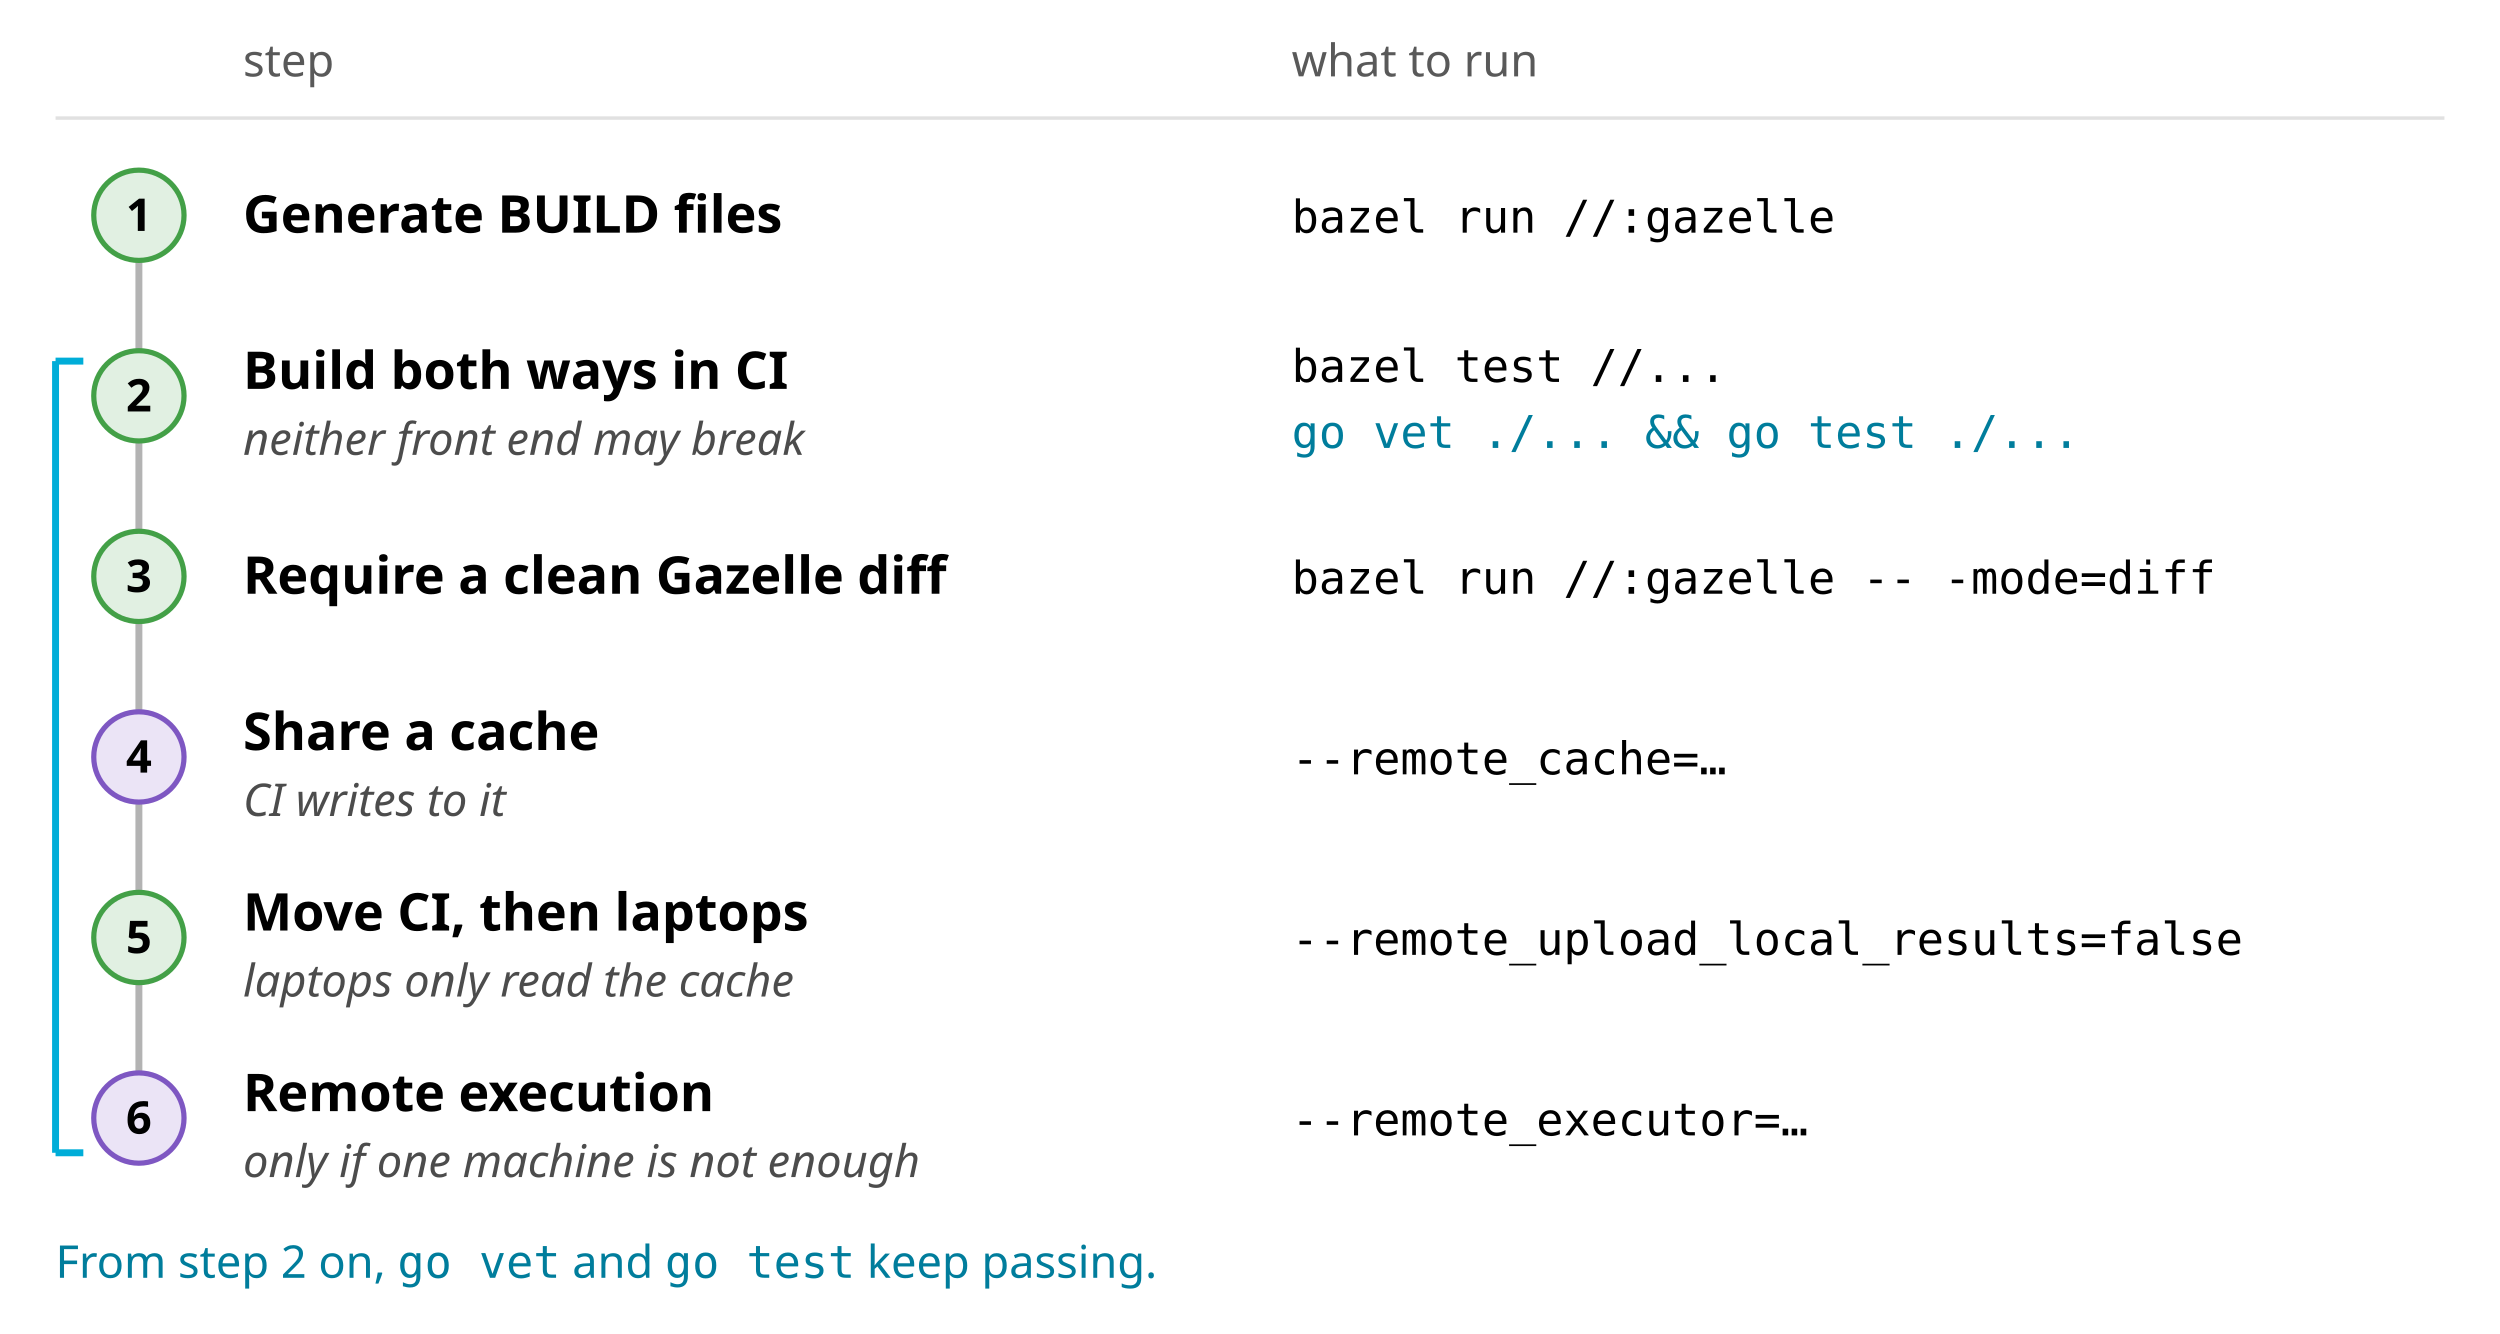
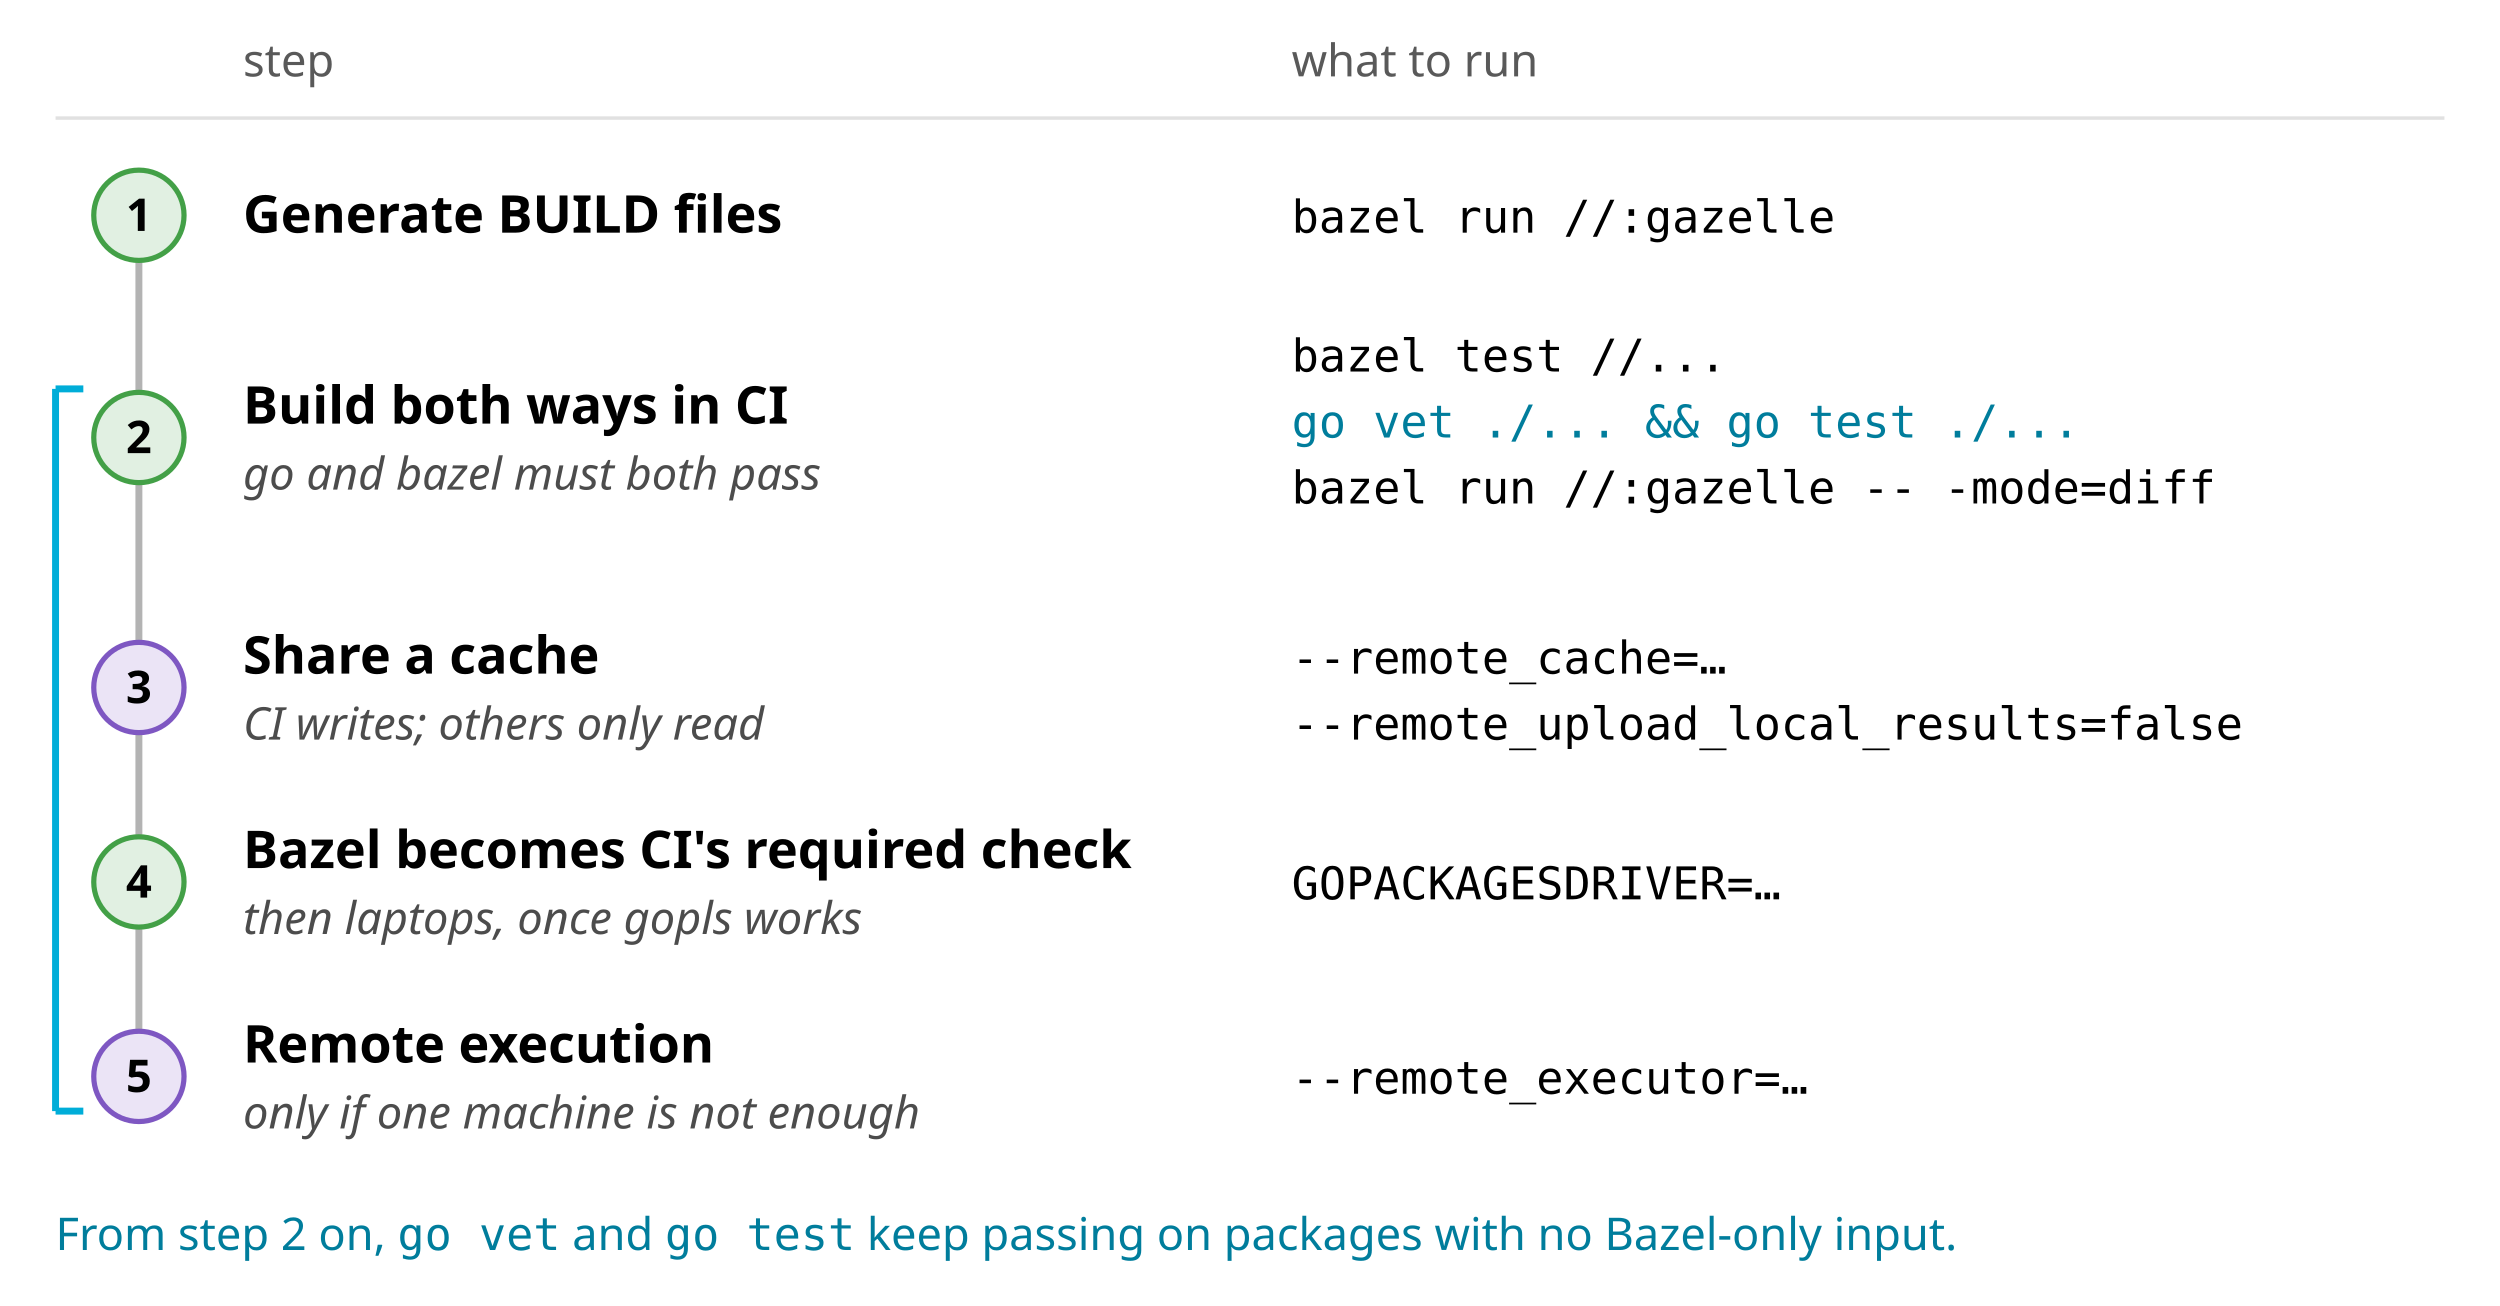
- <svg xmlns="http://www.w3.org/2000/svg" viewBox="0 0 720 384" role="img" aria-labelledby="f102-title" class="f102">
+ <svg xmlns="http://www.w3.org/2000/svg" viewBox="0 0 720 376" role="img" aria-labelledby="f102-title" class="f102">
  <style>
    .f102 text { font-family: ui-sans-serif, system-ui, sans-serif; font-size: 14px; fill: currentColor; }
    .f102 .f102-head { font-size: 13px; fill-opacity: .65; }
    .f102 .f102-label { font-size: 15px; font-weight: 600; }
    .f102 .f102-sub { font-size: 13px; fill-opacity: .7; font-style: italic; }
    .f102 .f102-mono { font-family: ui-monospace, SFMono-Regular, Menlo, monospace; font-size: 13px; }
    .f102 .f102-gotext { fill: #007D9C; }
    .f102 .f102-num { font-size: 13px; font-weight: 700; }
    .f102 .f102-rail { stroke: currentColor; stroke-opacity: .3; stroke-width: 2; }
    .f102 .f102-bz { fill: #43A047; fill-opacity: .16; stroke: #43A047; stroke-width: 1.5; }
    .f102 .f102-rm { fill: #7e57c2; fill-opacity: .16; stroke: #7e57c2; stroke-width: 1.5; }
    .f102 .f102-go { fill: none; stroke: #00ADD8; stroke-width: 2; }
    .f102 .f102-rule { stroke: currentColor; stroke-opacity: .12; stroke-width: 1; }

-     /* The static state is the end state. One 9 s loop: steps 1 to 6 light up, then a pause. */
-     .f102 .f102-r1 { animation: f102-k1 9s linear infinite; }
-     .f102 .f102-r2 { animation: f102-k2 9s linear infinite; }
-     .f102 .f102-r3 { animation: f102-k3 9s linear infinite; }
-     .f102 .f102-r4 { animation: f102-k4 9s linear infinite; }
-     .f102 .f102-r5 { animation: f102-k5 9s linear infinite; }
-     .f102 .f102-r6 { animation: f102-k6 9s linear infinite; }
+     /* The static state is the end state. One 8 s loop: steps 1 to 5 light up, then a pause. */
+     .f102 .f102-r1 { animation: f102-k1 8s linear infinite; }
+     .f102 .f102-r2 { animation: f102-k2 8s linear infinite; }
+     .f102 .f102-r3 { animation: f102-k3 8s linear infinite; }
+     .f102 .f102-r4 { animation: f102-k4 8s linear infinite; }
+     .f102 .f102-r5 { animation: f102-k5 8s linear infinite; }
    @keyframes f102-k1 { 0%, 3% { opacity: .15; } 7%, 100% { opacity: 1; } }
-     @keyframes f102-k2 { 0%, 15% { opacity: .15; } 19%, 100% { opacity: 1; } }
-     @keyframes f102-k3 { 0%, 27% { opacity: .15; } 31%, 100% { opacity: 1; } }
-     @keyframes f102-k4 { 0%, 39% { opacity: .15; } 43%, 100% { opacity: 1; } }
-     @keyframes f102-k5 { 0%, 51% { opacity: .15; } 55%, 100% { opacity: 1; } }
-     @keyframes f102-k6 { 0%, 63% { opacity: .15; } 67%, 100% { opacity: 1; } }
+     @keyframes f102-k2 { 0%, 16% { opacity: .15; } 20%, 100% { opacity: 1; } }
+     @keyframes f102-k3 { 0%, 29% { opacity: .15; } 33%, 100% { opacity: 1; } }
+     @keyframes f102-k4 { 0%, 42% { opacity: .15; } 46%, 100% { opacity: 1; } }
+     @keyframes f102-k5 { 0%, 55% { opacity: .15; } 59%, 100% { opacity: 1; } }
    @media (prefers-reduced-motion: reduce) { * { animation: none !important; } }
  </style>
  <text class="f102-head" x="70" y="22">step</text>
  <text class="f102-head" x="372" y="22">what to run</text>
  <line class="f102-rule" x1="16" y1="34" x2="704" y2="34" />
-   <line class="f102-rail" x1="40" y1="75" x2="40" y2="101" />
-   <line class="f102-rail" x1="40" y1="127" x2="40" y2="153" />
-   <line class="f102-rail" x1="40" y1="179" x2="40" y2="205" />
-   <line class="f102-rail" x1="40" y1="231" x2="40" y2="257" />
-   <line class="f102-rail" x1="40" y1="283" x2="40" y2="309" />
+   <line class="f102-rail" x1="40" y1="75" x2="40" y2="113" />
+   <line class="f102-rail" x1="40" y1="139" x2="40" y2="185" />
+   <line class="f102-rail" x1="40" y1="211" x2="40" y2="241" />
+   <line class="f102-rail" x1="40" y1="267" x2="40" y2="297" />
  <g class="f102-r1">
    <circle class="f102-bz" cx="40" cy="62" r="13" />
    <text class="f102-num" x="40" y="66.5" text-anchor="middle">1</text>
    <text class="f102-label" x="70" y="67">Generate BUILD files</text>
    <text class="f102-mono" x="372" y="67">bazel run //:gazelle</text>
  </g>
  <g class="f102-r2">
-     <circle class="f102-bz" cx="40" cy="114" r="13" />
-     <text class="f102-num" x="40" y="118.5" text-anchor="middle">2</text>
-     <text class="f102-label" x="70" y="112">Build both ways in CI</text>
-     <text class="f102-sub" x="70" y="131">neither front end may break</text>
-     <text class="f102-mono" x="372" y="110">bazel test //...</text>
-     <text class="f102-mono f102-gotext" x="372" y="129">go vet ./... &amp;&amp; go test ./...</text>
+     <circle class="f102-bz" cx="40" cy="126" r="13" />
+     <text class="f102-num" x="40" y="130.5" text-anchor="middle">2</text>
+     <text class="f102-label" x="70" y="122">Build both ways in CI</text>
+     <text class="f102-sub" x="70" y="141">go and bazel must both pass</text>
+     <text class="f102-mono" x="372" y="107">bazel test //...</text>
+     <text class="f102-mono f102-gotext" x="372" y="126">go vet ./... &amp;&amp; go test ./...</text>
+     <text class="f102-mono" x="372" y="145">bazel run //:gazelle -- -mode=diff</text>
  </g>
  <g class="f102-r3">
-     <circle class="f102-bz" cx="40" cy="166" r="13" />
-     <text class="f102-num" x="40" y="170.5" text-anchor="middle">3</text>
-     <text class="f102-label" x="70" y="171">Require a clean Gazelle diff</text>
-     <text class="f102-mono" x="372" y="171">bazel run //:gazelle -- -mode=diff</text>
+     <circle class="f102-rm" cx="40" cy="198" r="13" />
+     <text class="f102-num" x="40" y="202.5" text-anchor="middle">3</text>
+     <text class="f102-label" x="70" y="194">Share a cache</text>
+     <text class="f102-sub" x="70" y="213">CI writes; others only read</text>
+     <text class="f102-mono" x="372" y="194">--remote_cache=…</text>
+     <text class="f102-mono" x="372" y="213">--remote_upload_local_results=false</text>
  </g>
  <g class="f102-r4">
-     <circle class="f102-rm" cx="40" cy="218" r="13" />
-     <text class="f102-num" x="40" y="222.5" text-anchor="middle">4</text>
-     <text class="f102-label" x="70" y="216">Share a cache</text>
-     <text class="f102-sub" x="70" y="235">CI writes to it</text>
-     <text class="f102-mono" x="372" y="223">--remote_cache=…</text>
+     <circle class="f102-bz" cx="40" cy="254" r="13" />
+     <text class="f102-num" x="40" y="258.5" text-anchor="middle">4</text>
+     <text class="f102-label" x="70" y="250">Bazel becomes CI's required check</text>
+     <text class="f102-sub" x="70" y="269">then laptops, once gopls works</text>
+     <text class="f102-mono" x="372" y="259">GOPACKAGESDRIVER=…</text>
  </g>
  <g class="f102-r5">
-     <circle class="f102-bz" cx="40" cy="270" r="13" />
-     <text class="f102-num" x="40" y="274.5" text-anchor="middle">5</text>
-     <text class="f102-label" x="70" y="268">Move CI, then laptops</text>
-     <text class="f102-sub" x="70" y="287">laptops only read the cache</text>
-     <text class="f102-mono" x="372" y="275">--remote_upload_local_results=false</text>
-   </g>
-   <g class="f102-r6">
-     <circle class="f102-rm" cx="40" cy="322" r="13" />
-     <text class="f102-num" x="40" y="326.5" text-anchor="middle">6</text>
-     <text class="f102-label" x="70" y="320">Remote execution</text>
-     <text class="f102-sub" x="70" y="339">only if one machine is not enough</text>
-     <text class="f102-mono" x="372" y="327">--remote_executor=…</text>
+     <circle class="f102-rm" cx="40" cy="310" r="13" />
+     <text class="f102-num" x="40" y="314.5" text-anchor="middle">5</text>
+     <text class="f102-label" x="70" y="306">Remote execution</text>
+     <text class="f102-sub" x="70" y="325">only if one machine is not enough</text>
+     <text class="f102-mono" x="372" y="315">--remote_executor=…</text>
  </g>
  <g class="f102-r2">
-     <line class="f102-go" x1="16" y1="104" x2="16" y2="332" />
-     <line class="f102-go" x1="16" y1="104" x2="24" y2="104" />
-     <line class="f102-go" x1="16" y1="332" x2="24" y2="332" />
-     <text class="f102-gotext" x="16" y="368" style="font-size:13px">From step 2 on, <tspan class="f102-mono">go vet</tspan> and <tspan class="f102-mono">go test</tspan> keep passing.</text>
+     <line class="f102-go" x1="16" y1="112" x2="16" y2="320" />
+     <line class="f102-go" x1="16" y1="112" x2="24" y2="112" />
+     <line class="f102-go" x1="16" y1="320" x2="24" y2="320" />
+     <text class="f102-gotext" x="16" y="360" style="font-size:13px">From step 2 on, <tspan class="f102-mono">go vet</tspan> and <tspan class="f102-mono">go test</tspan> keep passing on packages with no Bazel-only input.</text>
  </g>
</svg>
